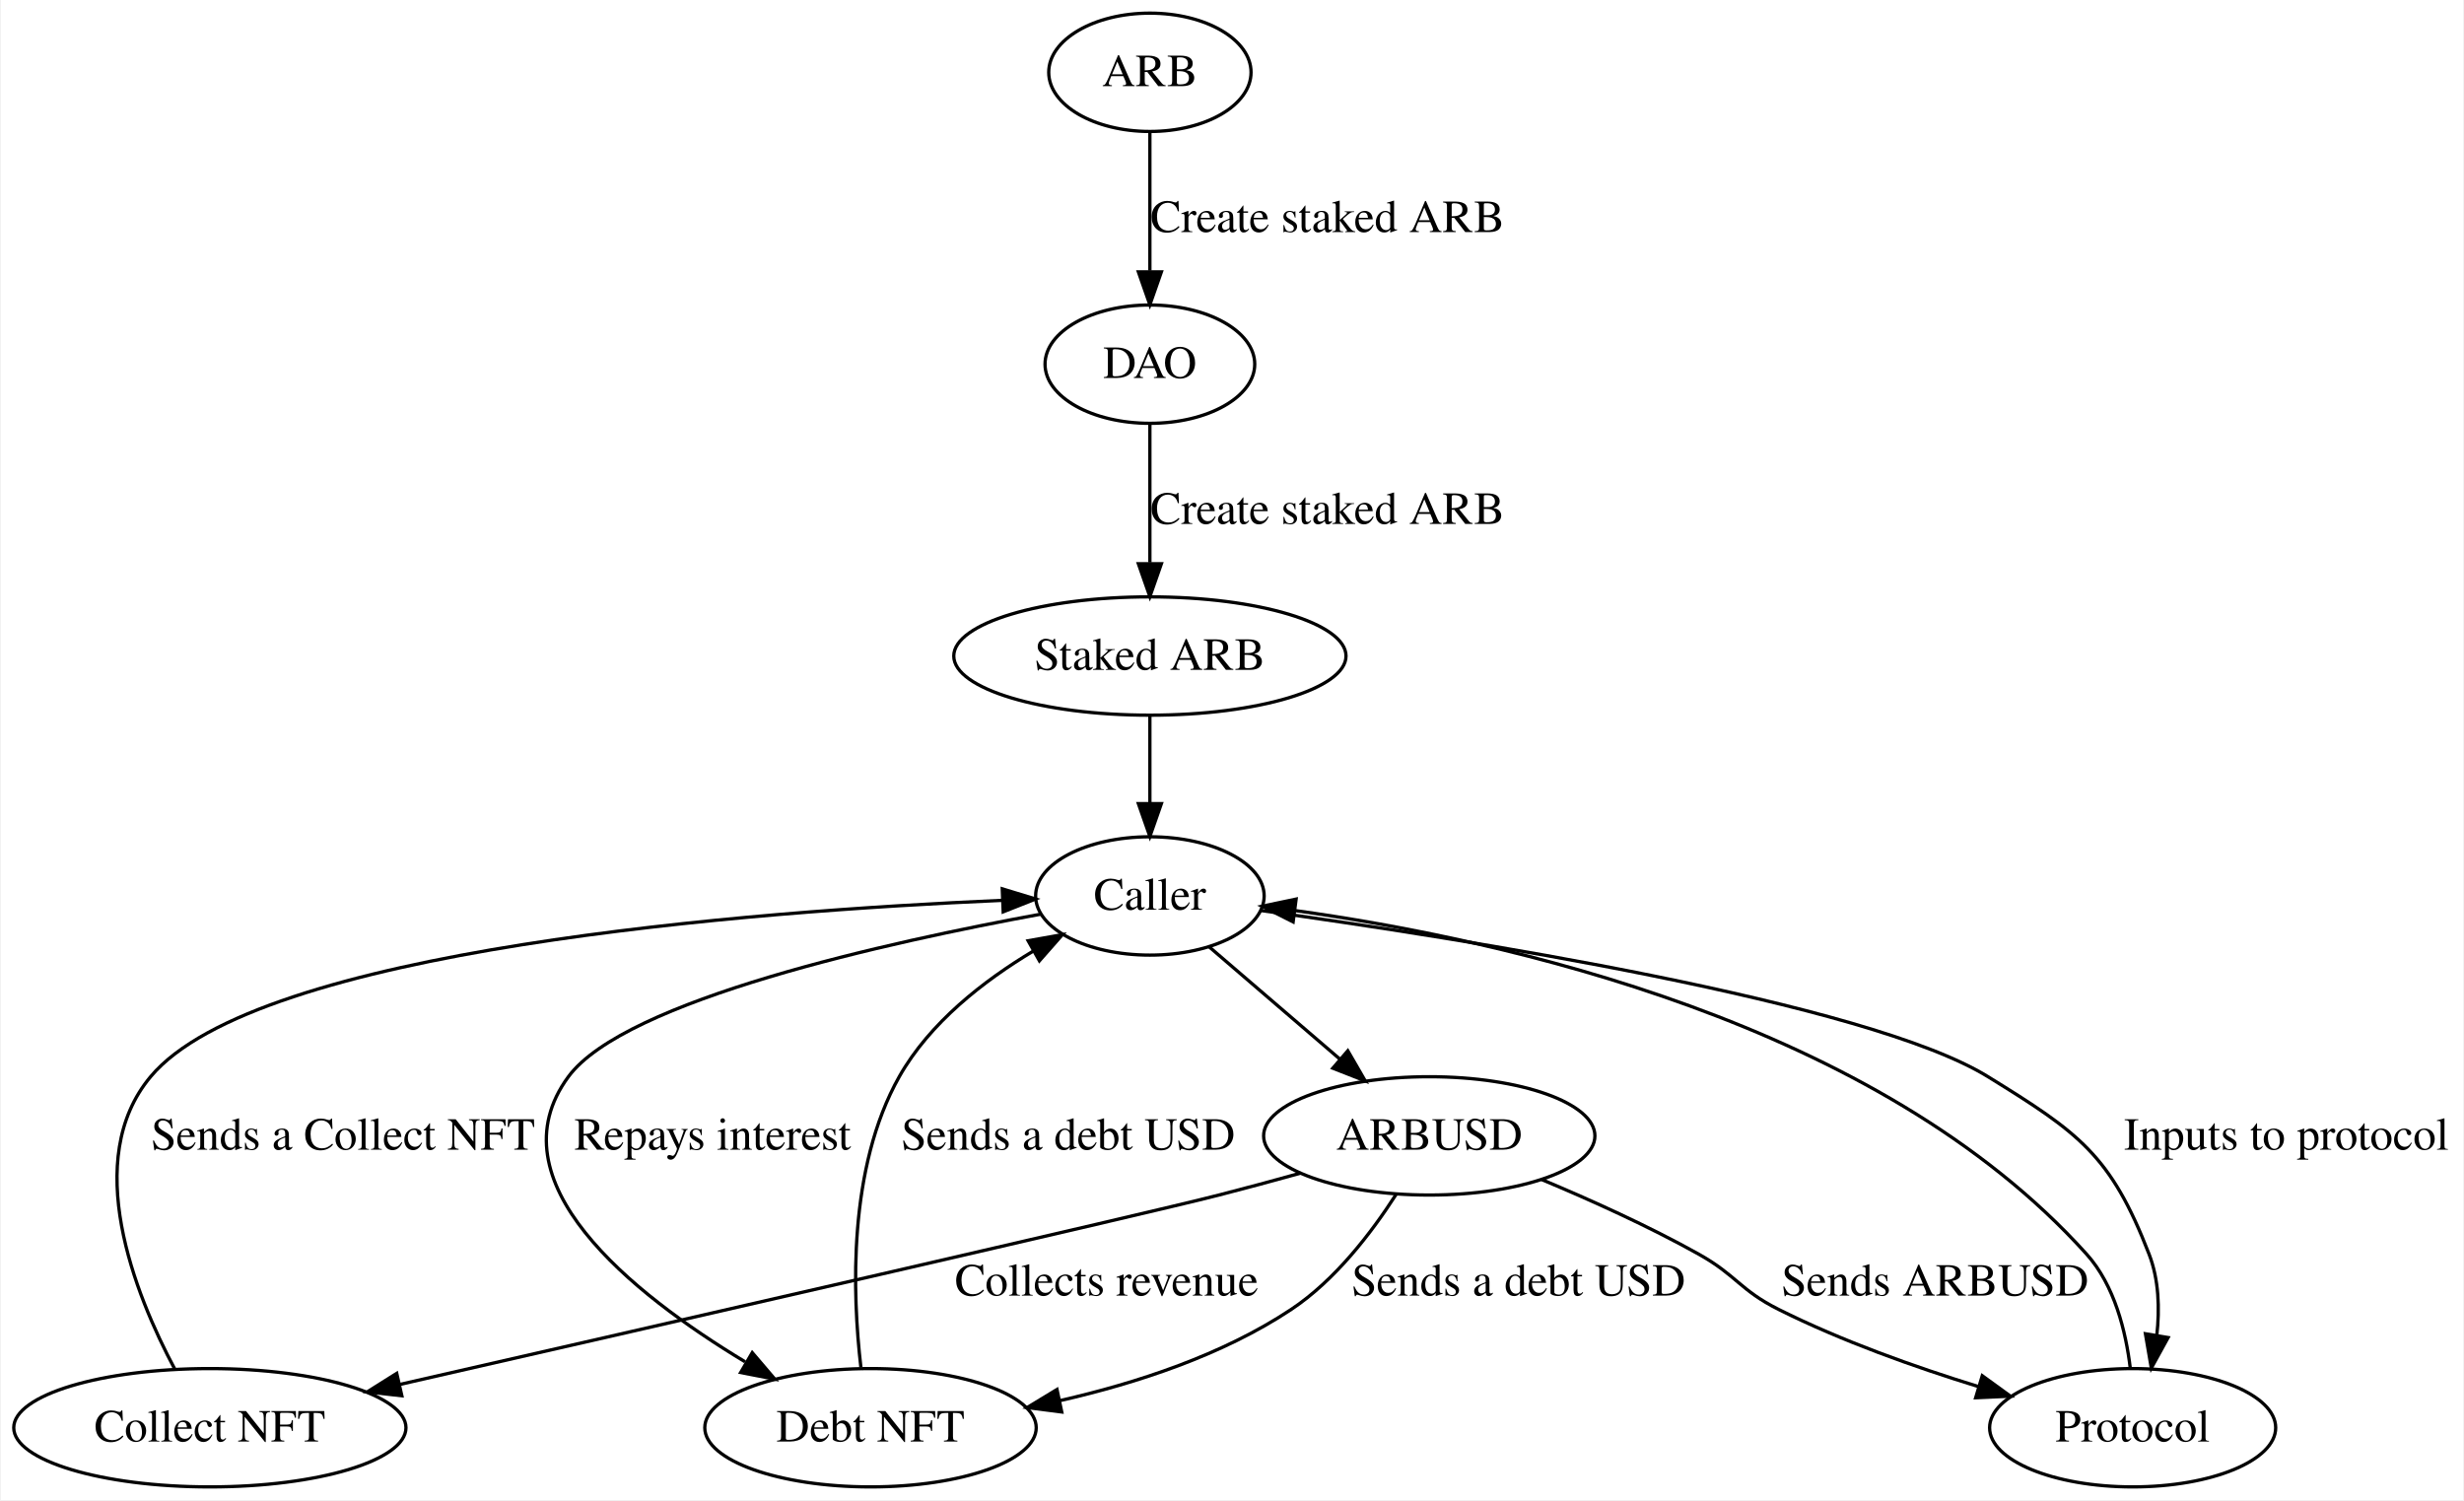
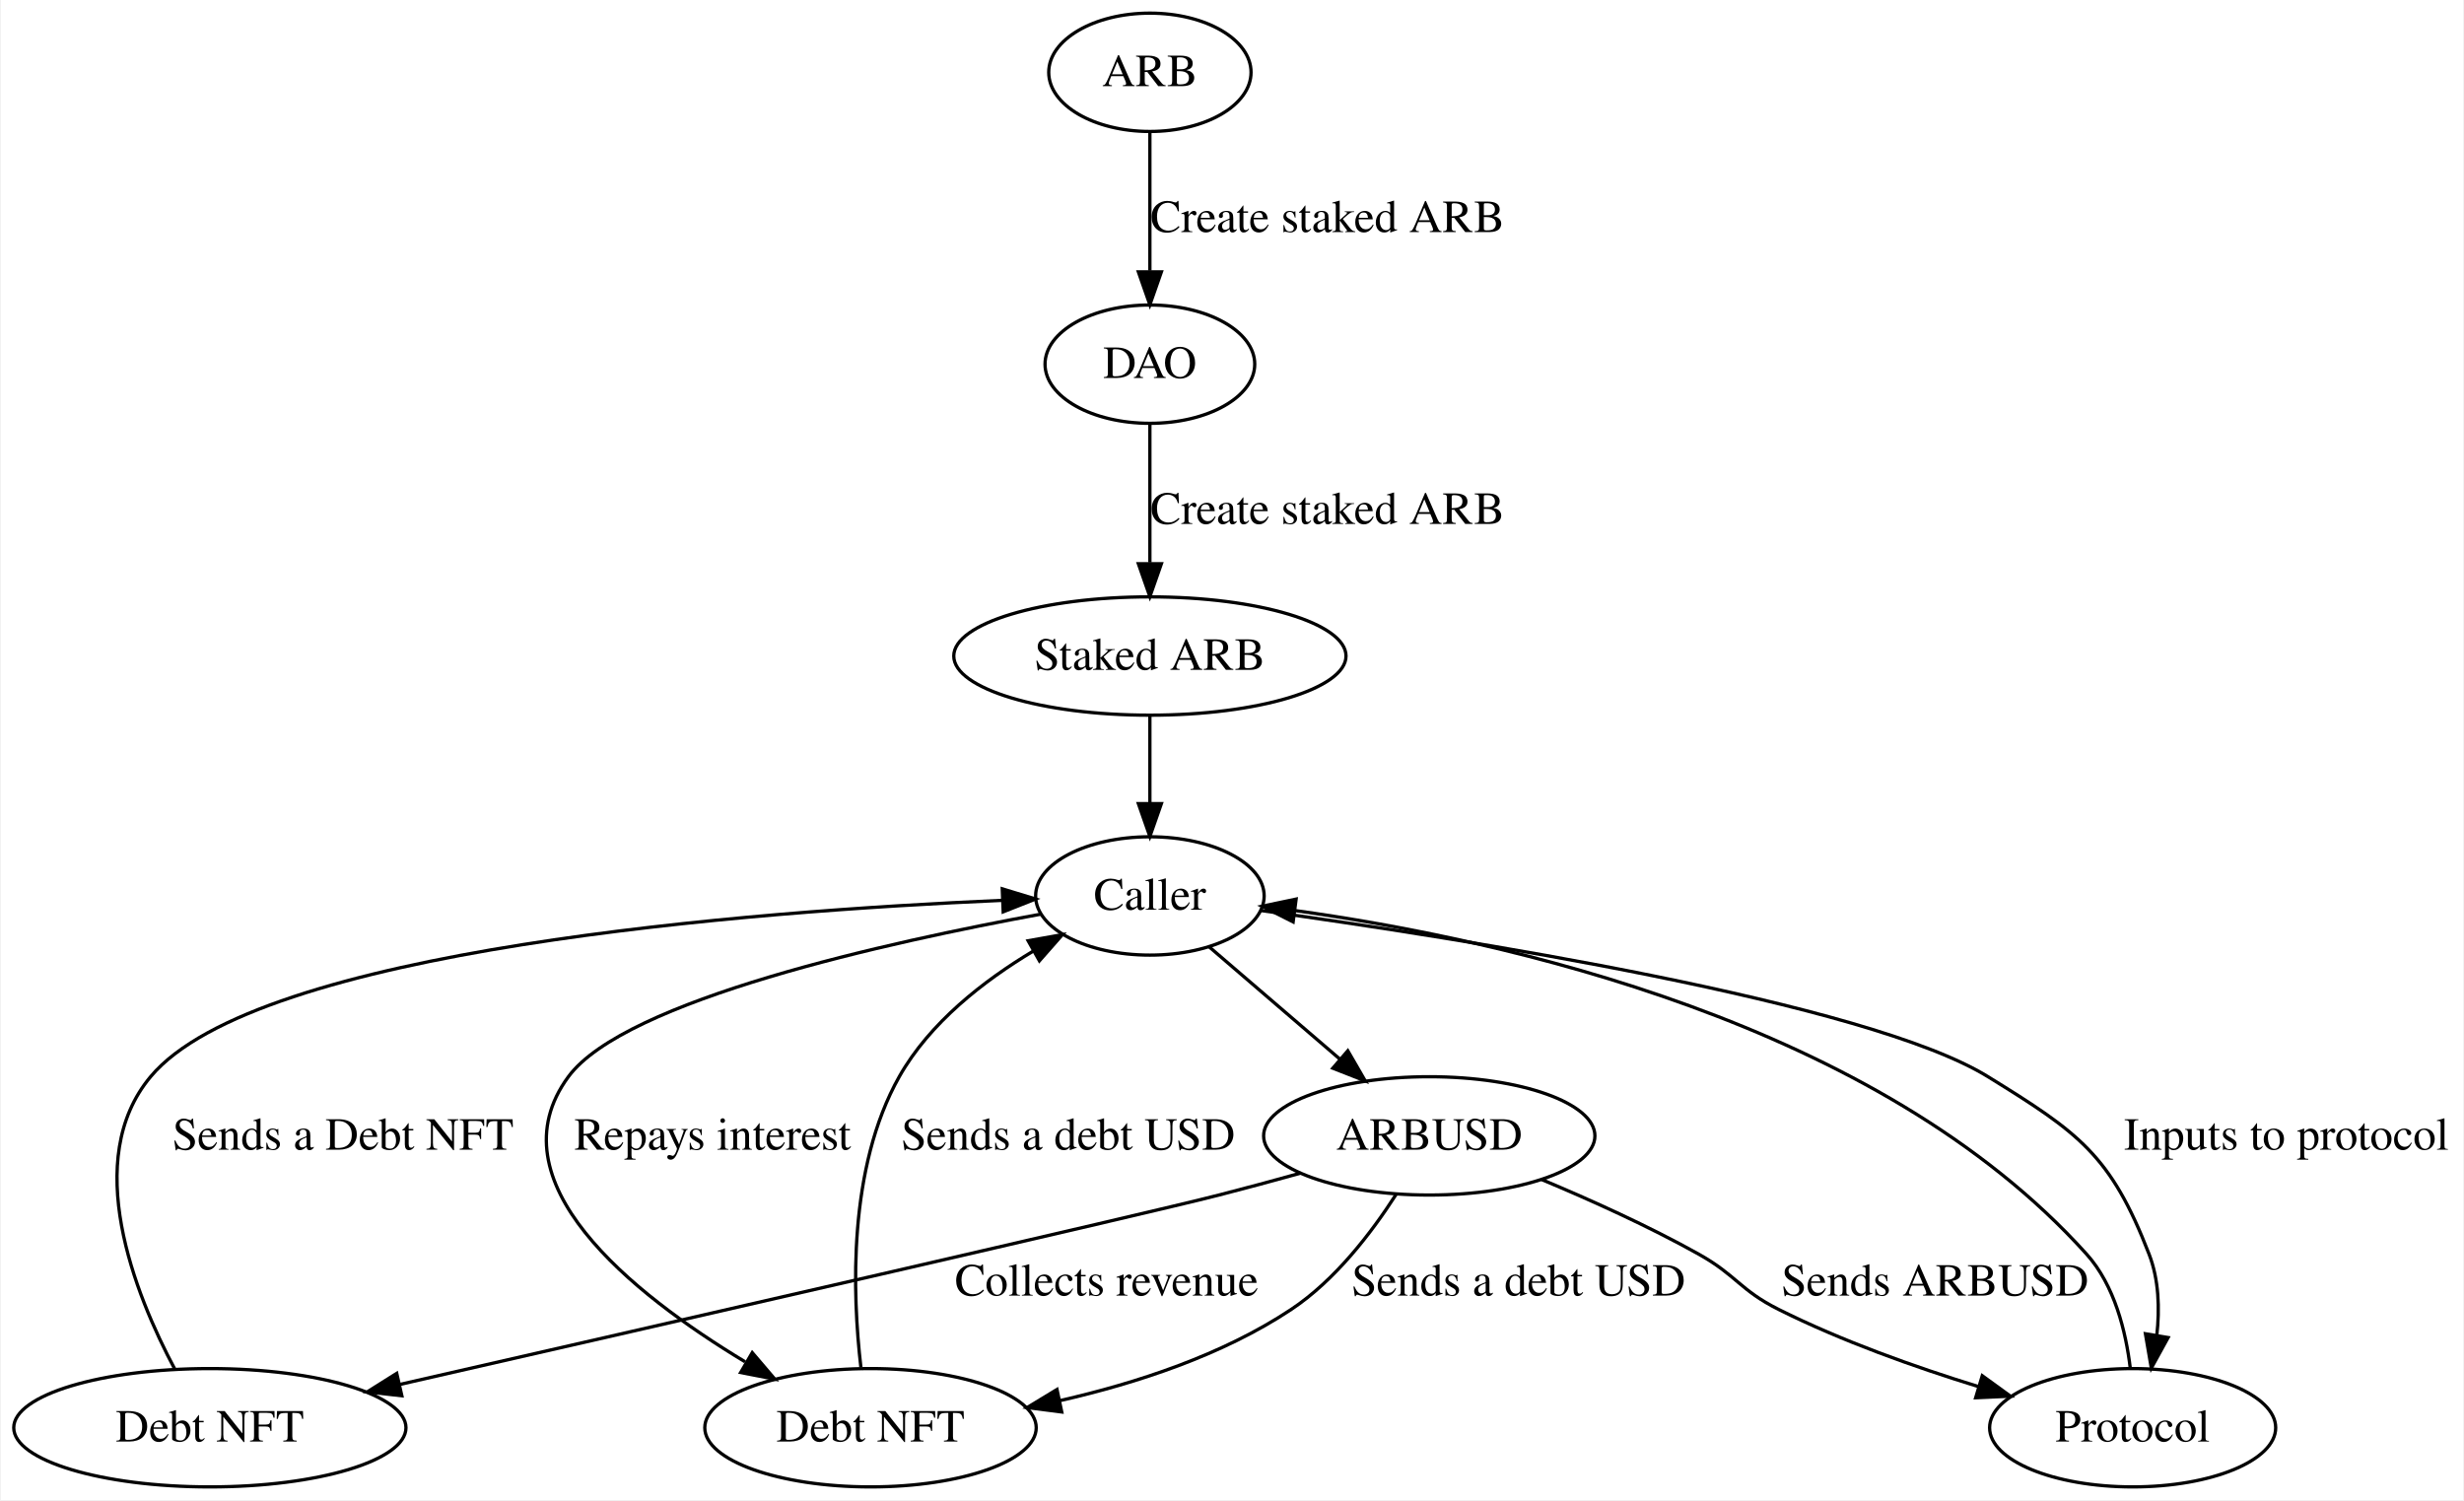
<svg xmlns="http://www.w3.org/2000/svg" width="749pt" height="456pt" viewBox="0.00 0.00 749.13 456.40">
  <g id="graph0" class="graph" transform="scale(1 1) rotate(0) translate(4 452.4)">
    <polygon fill="#ffffff" stroke="transparent" points="-4,4 -4,-452.4 745.126,-452.4 745.126,4 -4,4" />
    <g id="node1" class="node">
      <ellipse fill="none" stroke="#000000" cx="345.583" cy="-430.4" rx="30.777" ry="18" />
      <text text-anchor="middle" x="345.583" y="-426.2" font-family="Times,serif" font-size="14.00" fill="#000000">ARB</text>
    </g>
    <g id="node2" class="node">
      <ellipse fill="none" stroke="#000000" cx="345.583" cy="-341.6" rx="31.901" ry="18" />
      <text text-anchor="middle" x="345.583" y="-337.4" font-family="Times,serif" font-size="14.00" fill="#000000">DAO</text>
    </g>
    <g id="edge1" class="edge">
      <path fill="none" stroke="#000000" d="M345.583,-412.001C345.583,-399.895 345.583,-383.808 345.583,-370.067" />
      <polygon fill="#000000" stroke="#000000" points="349.083,-369.672 345.583,-359.672 342.083,-369.672 349.083,-369.672" />
      <text text-anchor="middle" x="399.621" y="-381.8" font-family="Times,serif" font-size="14.00" fill="#000000">Create staked ARB</text>
    </g>
    <g id="node3" class="node">
      <ellipse fill="none" stroke="#000000" cx="345.583" cy="-252.8" rx="59.67" ry="18" />
      <text text-anchor="middle" x="345.583" y="-248.6" font-family="Times,serif" font-size="14.00" fill="#000000">Staked ARB</text>
    </g>
    <g id="edge2" class="edge">
      <path fill="none" stroke="#000000" d="M345.583,-323.201C345.583,-311.095 345.583,-295.008 345.583,-281.267" />
      <polygon fill="#000000" stroke="#000000" points="349.083,-280.872 345.583,-270.872 342.083,-280.872 349.083,-280.872" />
      <text text-anchor="middle" x="399.621" y="-293" font-family="Times,serif" font-size="14.00" fill="#000000">Create staked ARB</text>
    </g>
    <g id="node4" class="node">
      <ellipse fill="none" stroke="#000000" cx="345.583" cy="-179.8" rx="34.765" ry="18" />
      <text text-anchor="middle" x="345.583" y="-175.6" font-family="Times,serif" font-size="14.00" fill="#000000">Caller</text>
    </g>
    <g id="edge3" class="edge">
      <path fill="none" stroke="#000000" d="M345.583,-234.755C345.583,-226.683 345.583,-216.976 345.583,-207.982" />
      <polygon fill="#000000" stroke="#000000" points="349.083,-207.89 345.583,-197.89 342.083,-207.89 349.083,-207.89" />
    </g>
    <g id="node5" class="node">
      <ellipse fill="none" stroke="#000000" cx="430.583" cy="-106.8" rx="50.399" ry="18" />
      <text text-anchor="middle" x="430.583" y="-102.6" font-family="Times,serif" font-size="14.00" fill="#000000">ARBUSD</text>
    </g>
    <g id="edge4" class="edge">
      <path fill="none" stroke="#000000" d="M363.609,-164.319C375.151,-154.406 390.346,-141.356 403.345,-130.193" />
      <polygon fill="#000000" stroke="#000000" points="405.796,-132.701 411.102,-123.531 401.236,-127.391 405.796,-132.701" />
    </g>
    <g id="node7" class="node">
      <ellipse fill="none" stroke="#000000" cx="260.583" cy="-18" rx="50.42" ry="18" />
      <text text-anchor="middle" x="260.583" y="-13.8" font-family="Times,serif" font-size="14.00" fill="#000000">Debt NFT</text>
    </g>
    <g id="edge9" class="edge">
      <path fill="none" stroke="#000000" d="M312.602,-174.299C266.322,-165.832 185.831,-148.111 168.666,-124.8 145.298,-93.064 187.744,-58.976 222.423,-38.064" />
      <polygon fill="#000000" stroke="#000000" points="224.604,-40.844 231.481,-32.784 221.079,-34.796 224.604,-40.844" />
      <text text-anchor="middle" x="212.541" y="-102.6" font-family="Times,serif" font-size="14.00" fill="#000000">Repays interest</text>
    </g>
    <g id="node8" class="node">
      <ellipse fill="none" stroke="#000000" cx="644.583" cy="-18" rx="43.519" ry="18" />
      <text text-anchor="middle" x="644.583" y="-13.8" font-family="Times,serif" font-size="14.00" fill="#000000">Protocol</text>
    </g>
    <g id="edge12" class="edge">
      <path fill="none" stroke="#000000" d="M379.436,-175.358C439.948,-166.956 563.783,-147.524 600.583,-124.8 628.157,-107.773 637.911,-101.033 649.583,-70.8 652.568,-63.069 652.836,-54.248 651.928,-46.059" />
      <polygon fill="#000000" stroke="#000000" points="655.373,-45.437 650.267,-36.154 648.47,-46.595 655.373,-45.437" />
      <text text-anchor="middle" x="691.354" y="-102.6" font-family="Times,serif" font-size="14.00" fill="#000000">Inputs to protocol</text>
    </g>
    <g id="node6" class="node">
      <ellipse fill="none" stroke="#000000" cx="59.583" cy="-18" rx="59.666" ry="18" />
-       <text text-anchor="middle" x="59.583" y="-13.8" font-family="Times,serif" font-size="14.00" fill="#000000">Collect NFT</text>
+       <text text-anchor="middle" x="59.583" y="-13.8" font-family="Times,serif" font-size="14.00" fill="#000000">Debt NFT</text>
    </g>
    <g id="edge5" class="edge">
      <path fill="none" stroke="#000000" d="M391.401,-95.462C383.219,-93.184 374.634,-90.859 366.583,-88.8 342.642,-82.677 199.521,-49.918 117.41,-31.18" />
      <polygon fill="#000000" stroke="#000000" points="117.996,-27.724 107.468,-28.911 116.439,-34.548 117.996,-27.724" />
      <text text-anchor="middle" x="332.426" y="-58.2" font-family="Times,serif" font-size="14.00" fill="#000000">Collects revenue</text>
    </g>
    <g id="edge7" class="edge">
      <path fill="none" stroke="#000000" d="M420.458,-88.937C413.037,-77.378 401.948,-62.881 388.583,-54 367.731,-40.144 341.575,-31.567 318.35,-26.283" />
      <polygon fill="#000000" stroke="#000000" points="318.767,-22.794 308.259,-24.147 317.318,-29.642 318.767,-22.794" />
      <text text-anchor="middle" x="457.712" y="-58.2" font-family="Times,serif" font-size="14.00" fill="#000000">Sends a debt USD</text>
    </g>
    <g id="edge10" class="edge">
      <path fill="none" stroke="#000000" d="M464.8,-93.504C479.785,-87.245 497.381,-79.293 512.583,-70.8 524.04,-64.4 525.129,-59.872 536.865,-54 556.011,-44.421 578.293,-36.492 597.606,-30.536" />
      <polygon fill="#000000" stroke="#000000" points="598.827,-33.824 607.403,-27.603 596.819,-27.118 598.827,-33.824" />
      <text text-anchor="middle" x="584.442" y="-58.2" font-family="Times,serif" font-size="14.00" fill="#000000">Sends ARBUSD</text>
    </g>
    <g id="edge6" class="edge">
      <path fill="none" stroke="#000000" d="M48.973,-35.725C36.625,-58.91 20.451,-99.545 41.547,-124.8 74.021,-163.676 224.063,-175.125 300.524,-178.457" />
      <polygon fill="#000000" stroke="#000000" points="300.67,-181.966 310.804,-178.875 300.955,-174.972 300.67,-181.966" />
-       <text text-anchor="middle" x="100.101" y="-102.6" font-family="Times,serif" font-size="14.00" fill="#000000">Sends a Collect NFT</text>
+       <text text-anchor="middle" x="100.101" y="-102.6" font-family="Times,serif" font-size="14.00" fill="#000000">Sends a Debt NFT</text>
    </g>
    <g id="edge8" class="edge">
      <path fill="none" stroke="#000000" d="M257.663,-36.341C255.042,-58.75 253.69,-97.096 269.325,-124.8 278.581,-141.199 294.98,-153.987 310.205,-163.088" />
      <polygon fill="#000000" stroke="#000000" points="308.539,-166.167 318.97,-168.02 311.971,-160.066 308.539,-166.167" />
      <text text-anchor="middle" x="320.712" y="-102.6" font-family="Times,serif" font-size="14.00" fill="#000000">Sends a debt USD</text>
    </g>
    <g id="edge11" class="edge">
      <path fill="none" stroke="#000000" d="M643.862,-36.105C642.515,-47.325 639.077,-61.349 630.583,-70.8 567.019,-141.526 452.468,-166.659 389.688,-175.364" />
      <polygon fill="#000000" stroke="#000000" points="389.163,-171.903 379.702,-176.67 390.071,-178.844 389.163,-171.903" />
    </g>
  </g>
</svg>
